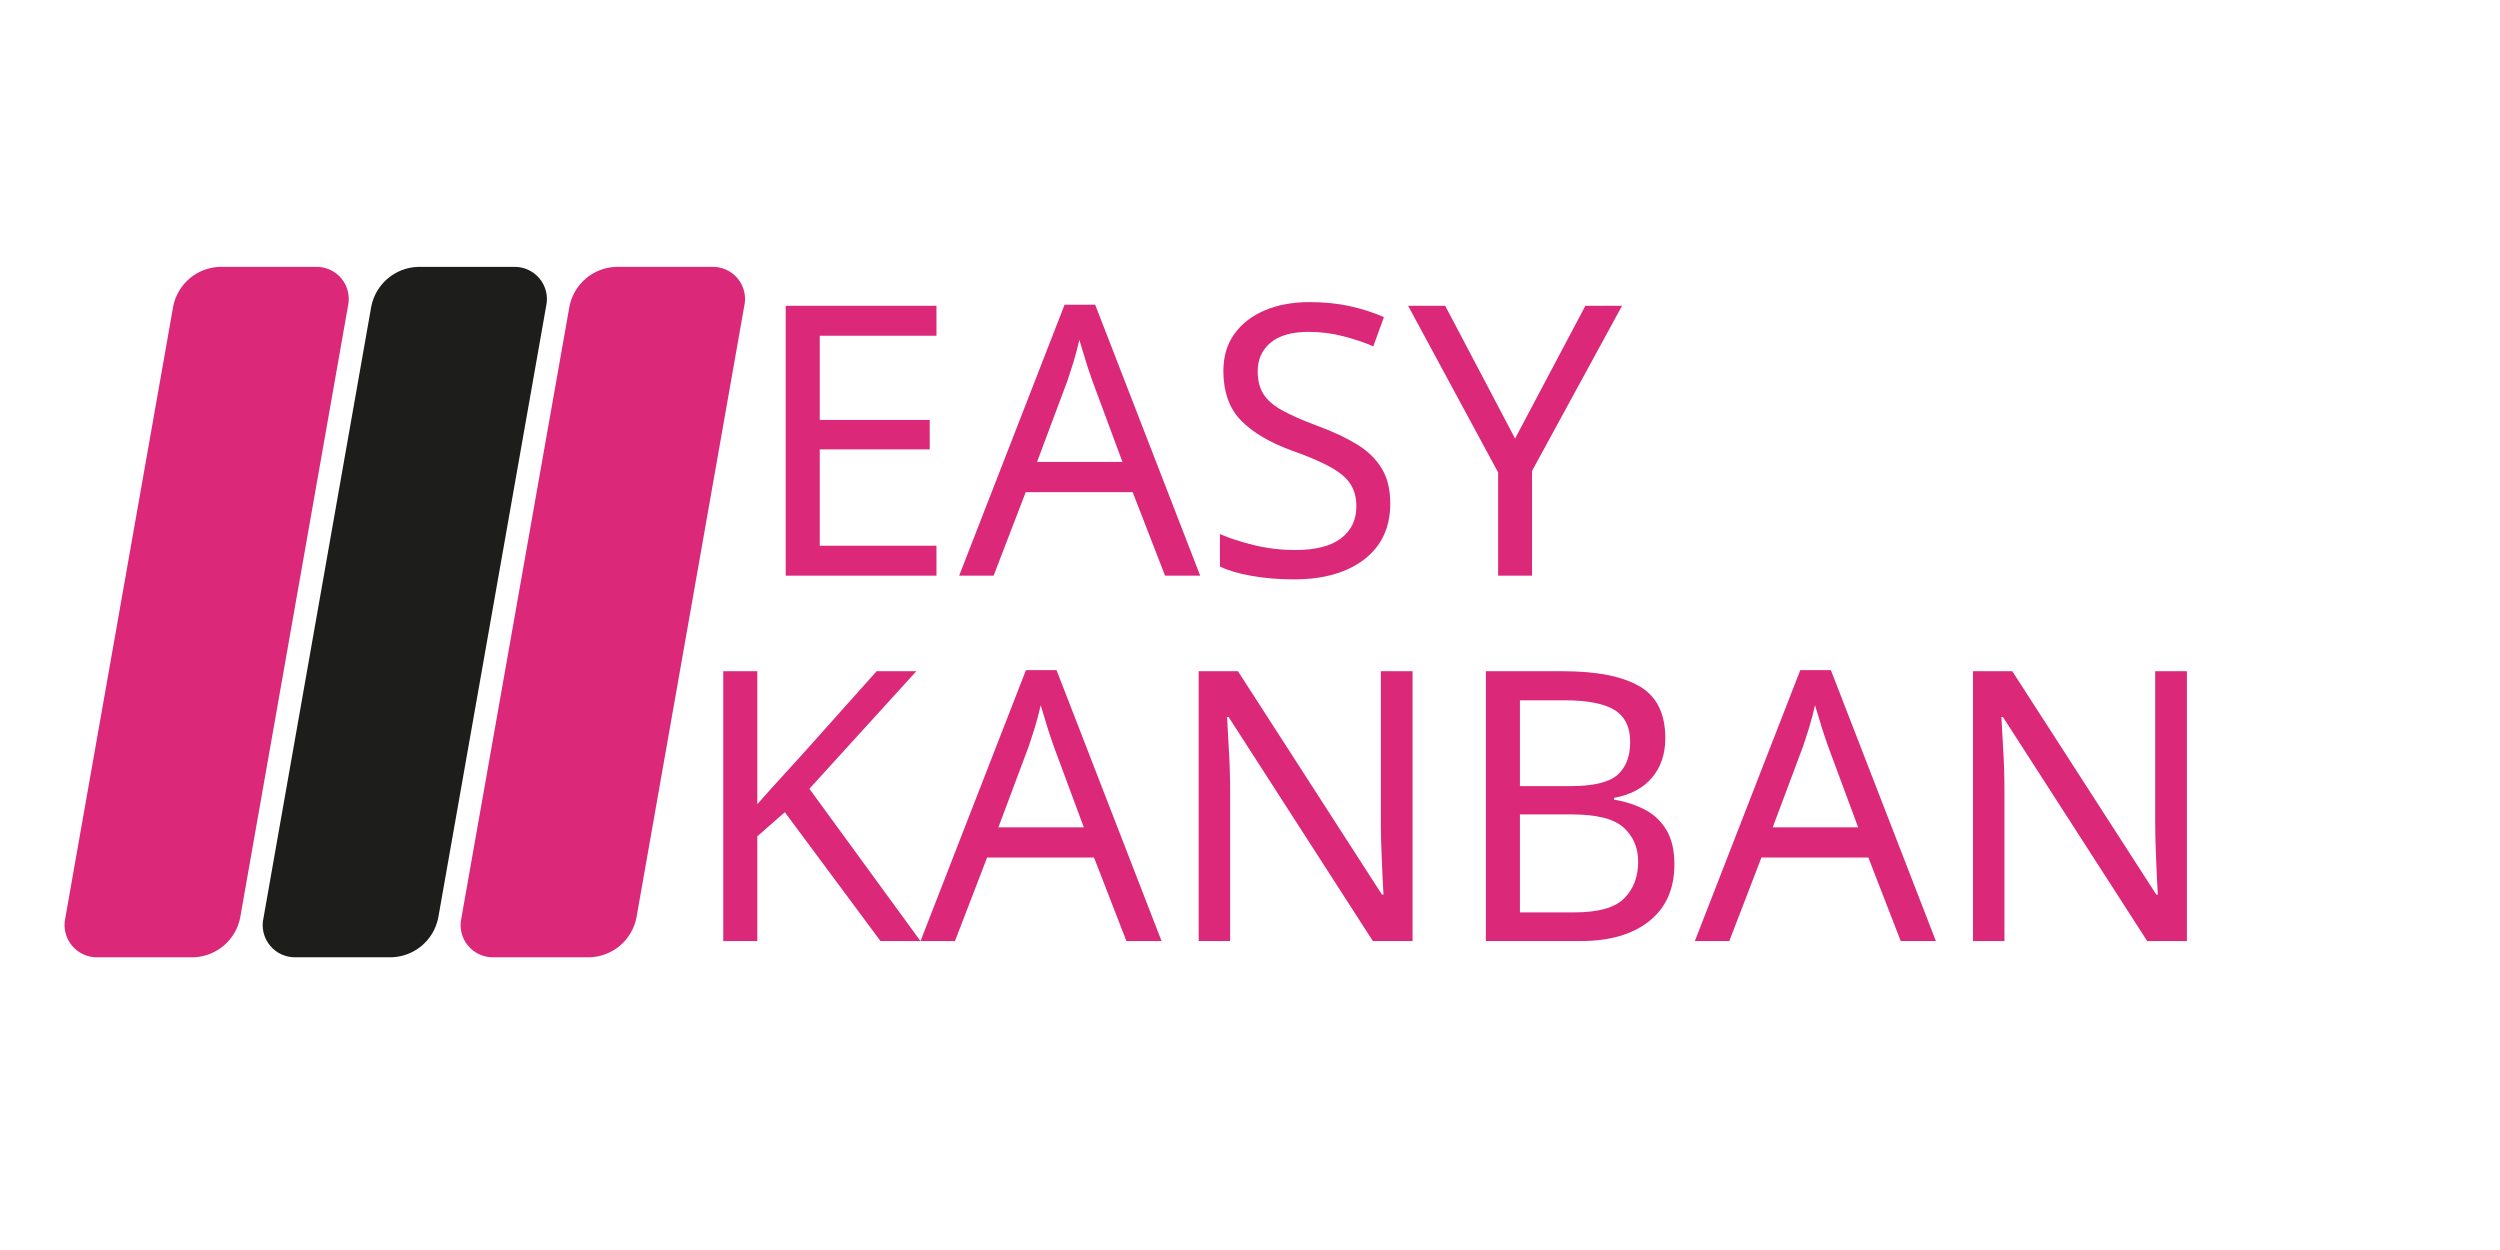
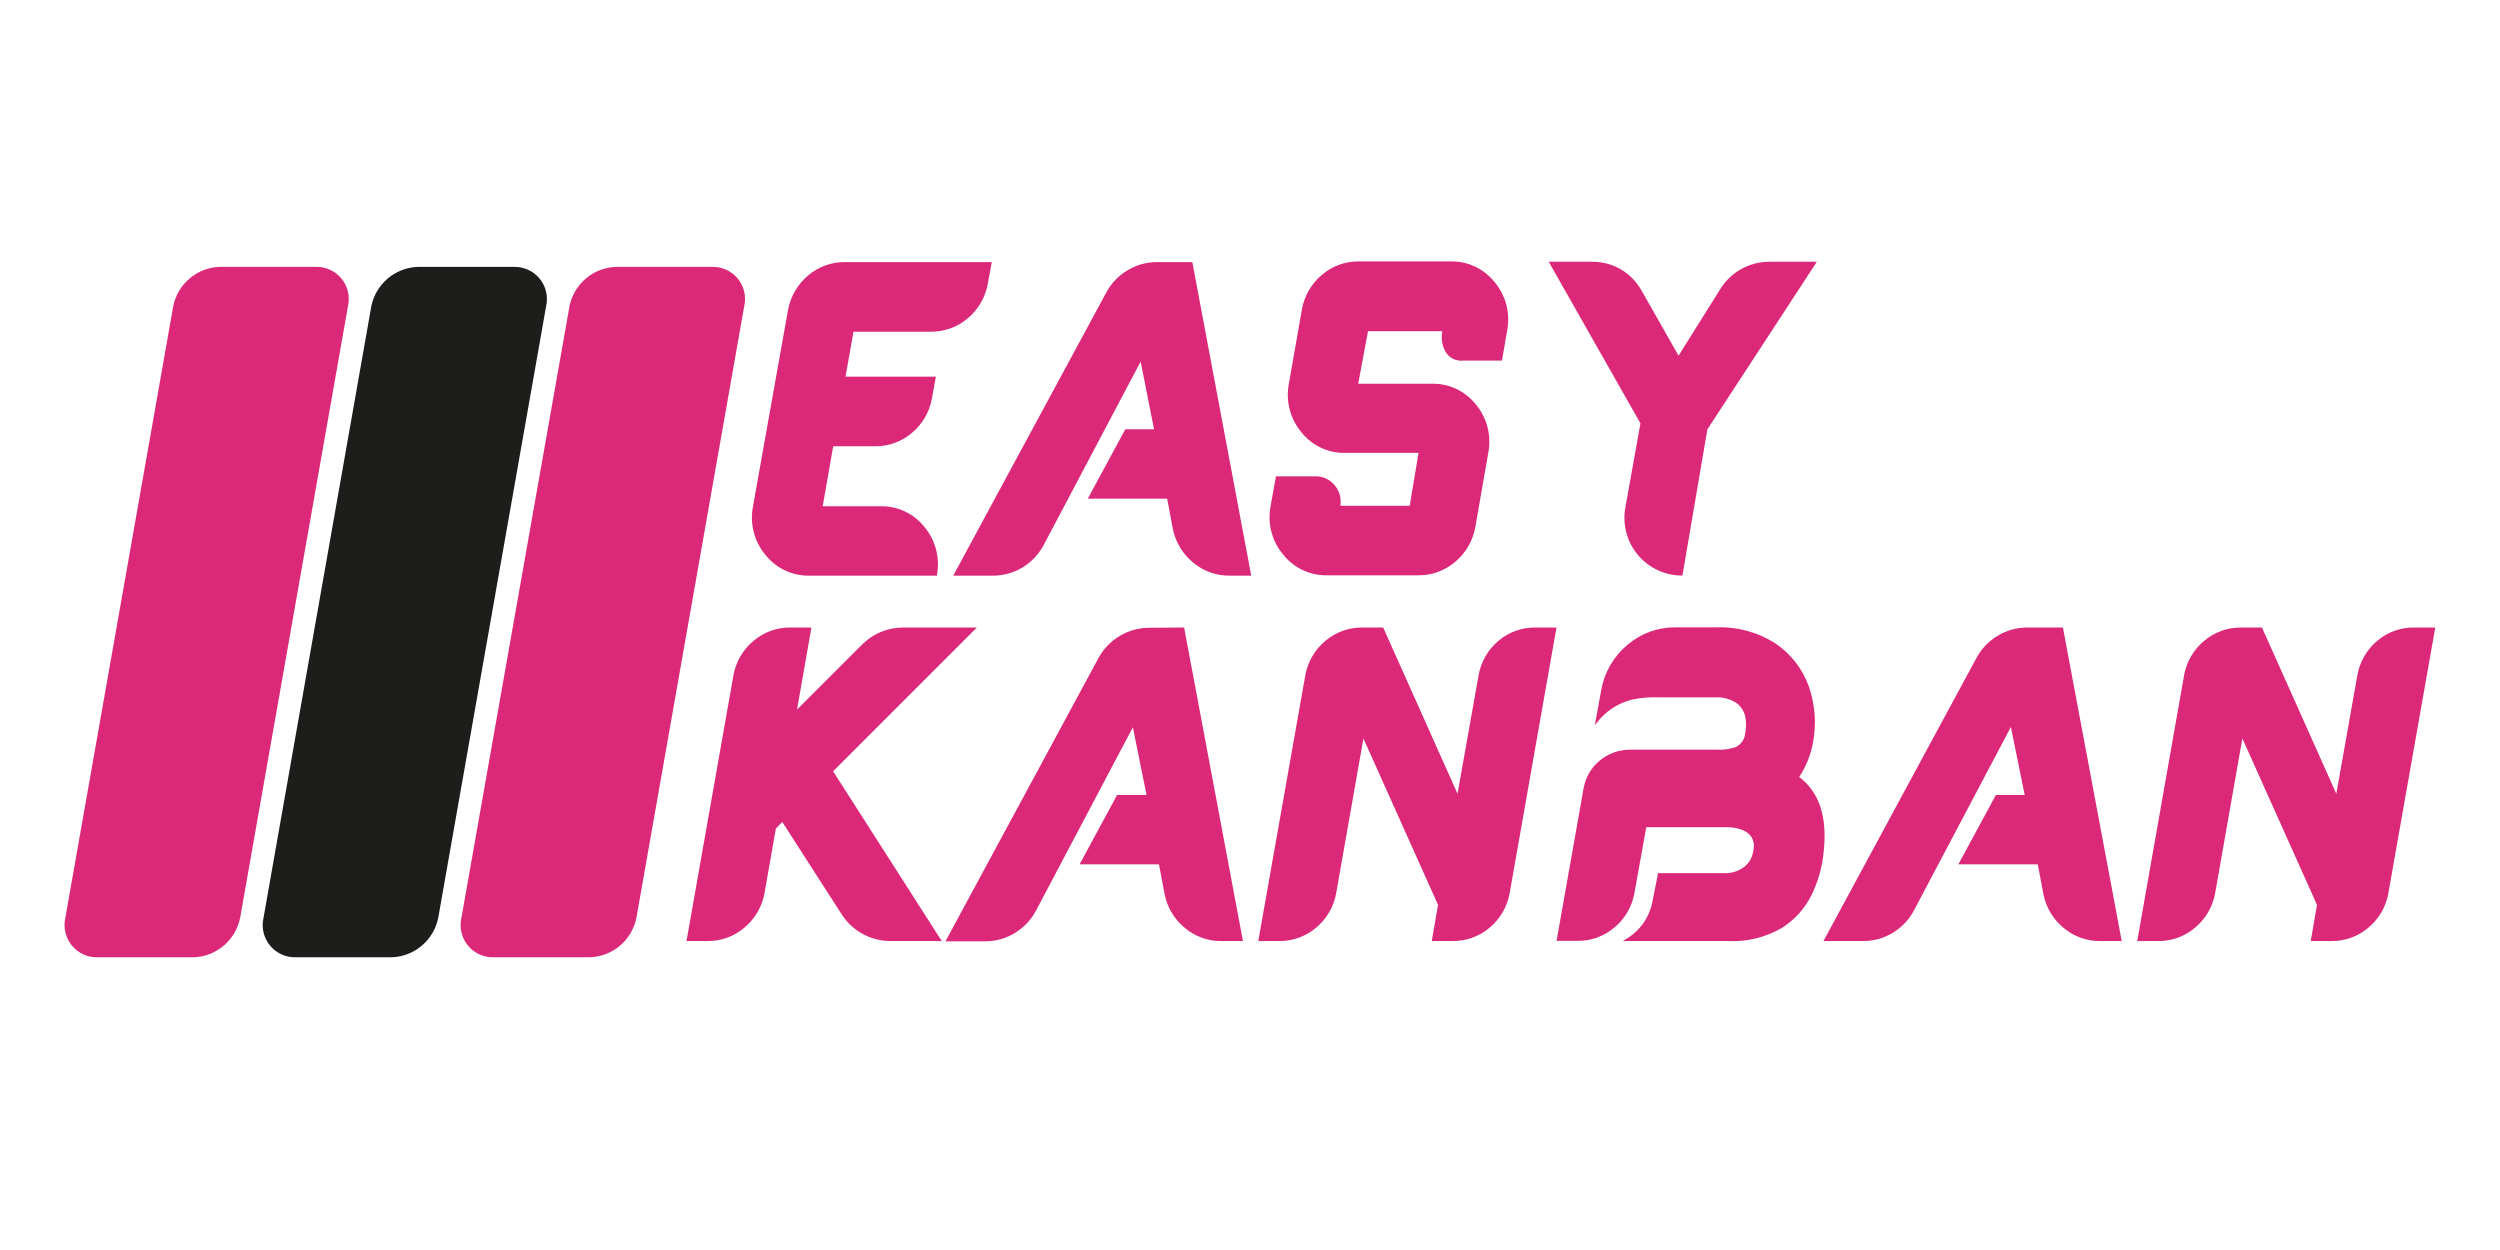
<svg xmlns="http://www.w3.org/2000/svg" id="Слой_1" data-name="Слой 1" viewBox="0 0 283.46 141.73">
  <defs>
-     <style>.cls-1,.cls-3{fill:#db2878;}.cls-2{fill:#1d1d1b;}.cls-3{font-size:42.85px;font-family:Austere;}</style>
+     <style>.cls-1{fill:#db2878;}.cls-2{fill:#1d1d1b;}</style>
  </defs>
  <path class="cls-1" d="M22,108.54H11.1a3.66,3.66,0,0,1-3.69-4.48L19.64,34.73a5.56,5.56,0,0,1,5.26-4.47H35.77a3.64,3.64,0,0,1,3.68,4.47L27.23,104.06A5.58,5.58,0,0,1,22,108.54Z" />
  <path class="cls-2" d="M44.43,108.54H33.56a3.65,3.65,0,0,1-3.68-4.48L42.1,34.73a5.58,5.58,0,0,1,5.27-4.47H58.23a3.65,3.65,0,0,1,3.69,4.47L49.69,104.06A5.57,5.57,0,0,1,44.43,108.54Z" />
  <path class="cls-1" d="M66.9,108.54H56a3.65,3.65,0,0,1-3.68-4.48L64.57,34.73a5.57,5.57,0,0,1,5.26-4.47H80.7a3.64,3.64,0,0,1,3.68,4.47L72.16,104.06A5.58,5.58,0,0,1,66.9,108.54Z" />
-   <text class="cls-3" transform="translate(84.93 65.27)">EASY</text>
-   <text class="cls-3" transform="translate(77.85 106.7)">KANBAN</text>
+   <path class="cls-1" d="M95.79,29.72h16.66L112,32.17a6.62,6.62,0,0,1-2.27,3.92,6.37,6.37,0,0,1-4.2,1.52H96.77l-.9,5.1h10.24l-.44,2.45a6.62,6.62,0,0,1-2.27,3.92,6.37,6.37,0,0,1-4.2,1.52H94.47l-1.19,6.8h6.49a6.21,6.21,0,0,1,5,2.29,6.59,6.59,0,0,1,1.48,5.41l0,.17H91.84a6.21,6.21,0,0,1-5-2.29,6.6,6.6,0,0,1-1.49-5.41l4-22.43a6.72,6.72,0,0,1,2.28-3.91A6.29,6.29,0,0,1,95.79,29.72Z" />
+   <path class="cls-1" d="M135.19,29.72l6.68,35.55h-2.43a6.36,6.36,0,0,1-4.17-1.49,6.65,6.65,0,0,1-2.3-3.87l-.63-3.37h-9l4.25-7.87h3.26L129.33,41l-11,20.81a6.55,6.55,0,0,1-2.41,2.54,6.44,6.44,0,0,1-3.34.92h-4.5l17.35-32.1a6.43,6.43,0,0,1,2.43-2.53,6.34,6.34,0,0,1,3.34-.92Z" />
+   <path class="cls-1" d="M170.3,40.89h-4.48a2.06,2.06,0,0,1-1.92-1,3.39,3.39,0,0,1-.36-2.34h-8.43L154,43.51h8.29a6.2,6.2,0,0,1,5,2.29,6.58,6.58,0,0,1,1.48,5.41l-1.5,8.6a6.66,6.66,0,0,1-2.28,3.9,6.32,6.32,0,0,1-4.19,1.52H150.53a6.22,6.22,0,0,1-5-2.3,6.58,6.58,0,0,1-1.49-5.4l.63-3.52h4.48a2.71,2.71,0,0,1,2.17,1,2.84,2.84,0,0,1,.65,2.34h7.87l1-6H152.6a6.18,6.18,0,0,1-5-2.29,6.62,6.62,0,0,1-1.49-5.41l1.51-8.6a6.66,6.66,0,0,1,2.28-3.9,6.33,6.33,0,0,1,4.21-1.51h10.31a6.21,6.21,0,0,1,5,2.29,6.59,6.59,0,0,1,1.49,5.41Z" />
+   <path class="cls-1" d="M195.07,32.75a6.53,6.53,0,0,1,5.55-3.07H206l-12.41,19-2.83,16.58a6.54,6.54,0,0,1-6.48-7.66L186,48l-10.4-18.32h4.92a6.44,6.44,0,0,1,3.28.87A6.59,6.59,0,0,1,186.16,33l4.16,7.33Z" />
+   <path class="cls-1" d="M110.76,71.15l-16.3,16.3,12.32,19.25H101a6.58,6.58,0,0,1-5.55-3L88.7,93.2l-.73.74-1.29,7.34a6.56,6.56,0,0,1-2.28,3.9,6.32,6.32,0,0,1-4.19,1.52H77.84l5.32-30.13a6.55,6.55,0,0,1,2.27-3.9,6.35,6.35,0,0,1,4.2-1.52H92l-1.63,9.31,7.38-7.38a6.55,6.55,0,0,1,4.65-1.93Z" />
+   <path class="cls-1" d="M134.26,71.15l6.67,35.55H138.5a6.3,6.3,0,0,1-4.16-1.49,6.6,6.6,0,0,1-2.3-3.87L131.41,98h-9l4.25-7.86H130l-1.55-7.68-11,20.82a6.54,6.54,0,0,1-2.42,2.53,6.38,6.38,0,0,1-3.33.92h-4.5l17.34-32.1a6.57,6.57,0,0,1,2.43-2.53,6.47,6.47,0,0,1,3.35-.92Z" />
+   <path class="cls-1" d="M174.12,71.15h2.36l-5.31,30.13a6.6,6.6,0,0,1-2.27,3.9,6.37,6.37,0,0,1-4.2,1.52h-2.36l.71-4.1-8.46-18.87-3.09,17.55a6.6,6.6,0,0,1-2.27,3.9,6.37,6.37,0,0,1-4.2,1.52h-2.36L148,76.57a6.6,6.6,0,0,1,2.27-3.9,6.37,6.37,0,0,1,4.2-1.52h2.36L165.26,90l2.39-13.45a6.58,6.58,0,0,1,2.26-3.9A6.34,6.34,0,0,1,174.12,71.15Z" />
+   <path class="cls-1" d="M204,88.1q3.41,2.55,2.78,8.43a14.09,14.09,0,0,1-1.34,4.87,9.29,9.29,0,0,1-3.39,3.8,11,11,0,0,1-6.11,1.5H184l.44-.27a6.25,6.25,0,0,0,2.93-4.27L188,99h7.41a3.53,3.53,0,0,0,2.34-.7,2.63,2.63,0,0,0,1-1.6,3.86,3.86,0,0,0,.12-.75,2.1,2.1,0,0,0-.12-.7,1.77,1.77,0,0,0-.46-.7,2.69,2.69,0,0,0-1-.54,5.14,5.14,0,0,0-1.68-.22l-4.15,0h-4.8l-1.34,7.47a6.55,6.55,0,0,1-2.27,3.9,6.35,6.35,0,0,1-4.2,1.52h-2.36l3.06-17.28a5.21,5.21,0,0,1,1.82-3.15A5.38,5.38,0,0,1,184.79,85h9.77a5.91,5.91,0,0,0,2.19-.27,1.89,1.89,0,0,0,1.12-1.55,4.85,4.85,0,0,0,0-2,2.59,2.59,0,0,0-1.06-1.52,4.1,4.1,0,0,0-2.42-.59h-6.09a12.63,12.63,0,0,0-3.33.27,7.41,7.41,0,0,0-3.47,2.07l-.67.8.73-4a8.59,8.59,0,0,1,2.95-5.08,8.24,8.24,0,0,1,5.44-2h4.69A11.59,11.59,0,0,1,201.37,73a9.89,9.89,0,0,1,3.71,4.8,12.33,12.33,0,0,1,.48,6.43A10.56,10.56,0,0,1,204,88.1Z" />
+   <path class="cls-1" d="M233.9,71.15l6.67,35.55h-2.43a6.3,6.3,0,0,1-4.16-1.49,6.6,6.6,0,0,1-2.3-3.87L231.05,98h-9l4.25-7.86h3.27L228,82.43l-11,20.82a6.54,6.54,0,0,1-2.42,2.53,6.38,6.38,0,0,1-3.33.92h-4.5L224.1,74.6a6.57,6.57,0,0,1,2.43-2.53,6.47,6.47,0,0,1,3.35-.92Z" />
+   <path class="cls-1" d="M273.76,71.15h2.36l-5.32,30.13a6.53,6.53,0,0,1-2.26,3.9,6.37,6.37,0,0,1-4.2,1.52H262l.71-4.1-8.46-18.87-3.09,17.55a6.6,6.6,0,0,1-2.27,3.9,6.37,6.37,0,0,1-4.2,1.52h-2.36l5.31-30.13a6.55,6.55,0,0,1,2.27-3.9,6.37,6.37,0,0,1,4.2-1.52h2.36L264.9,90l2.39-13.45a6.58,6.58,0,0,1,2.26-3.9A6.34,6.34,0,0,1,273.76,71.15Z" />
</svg>
